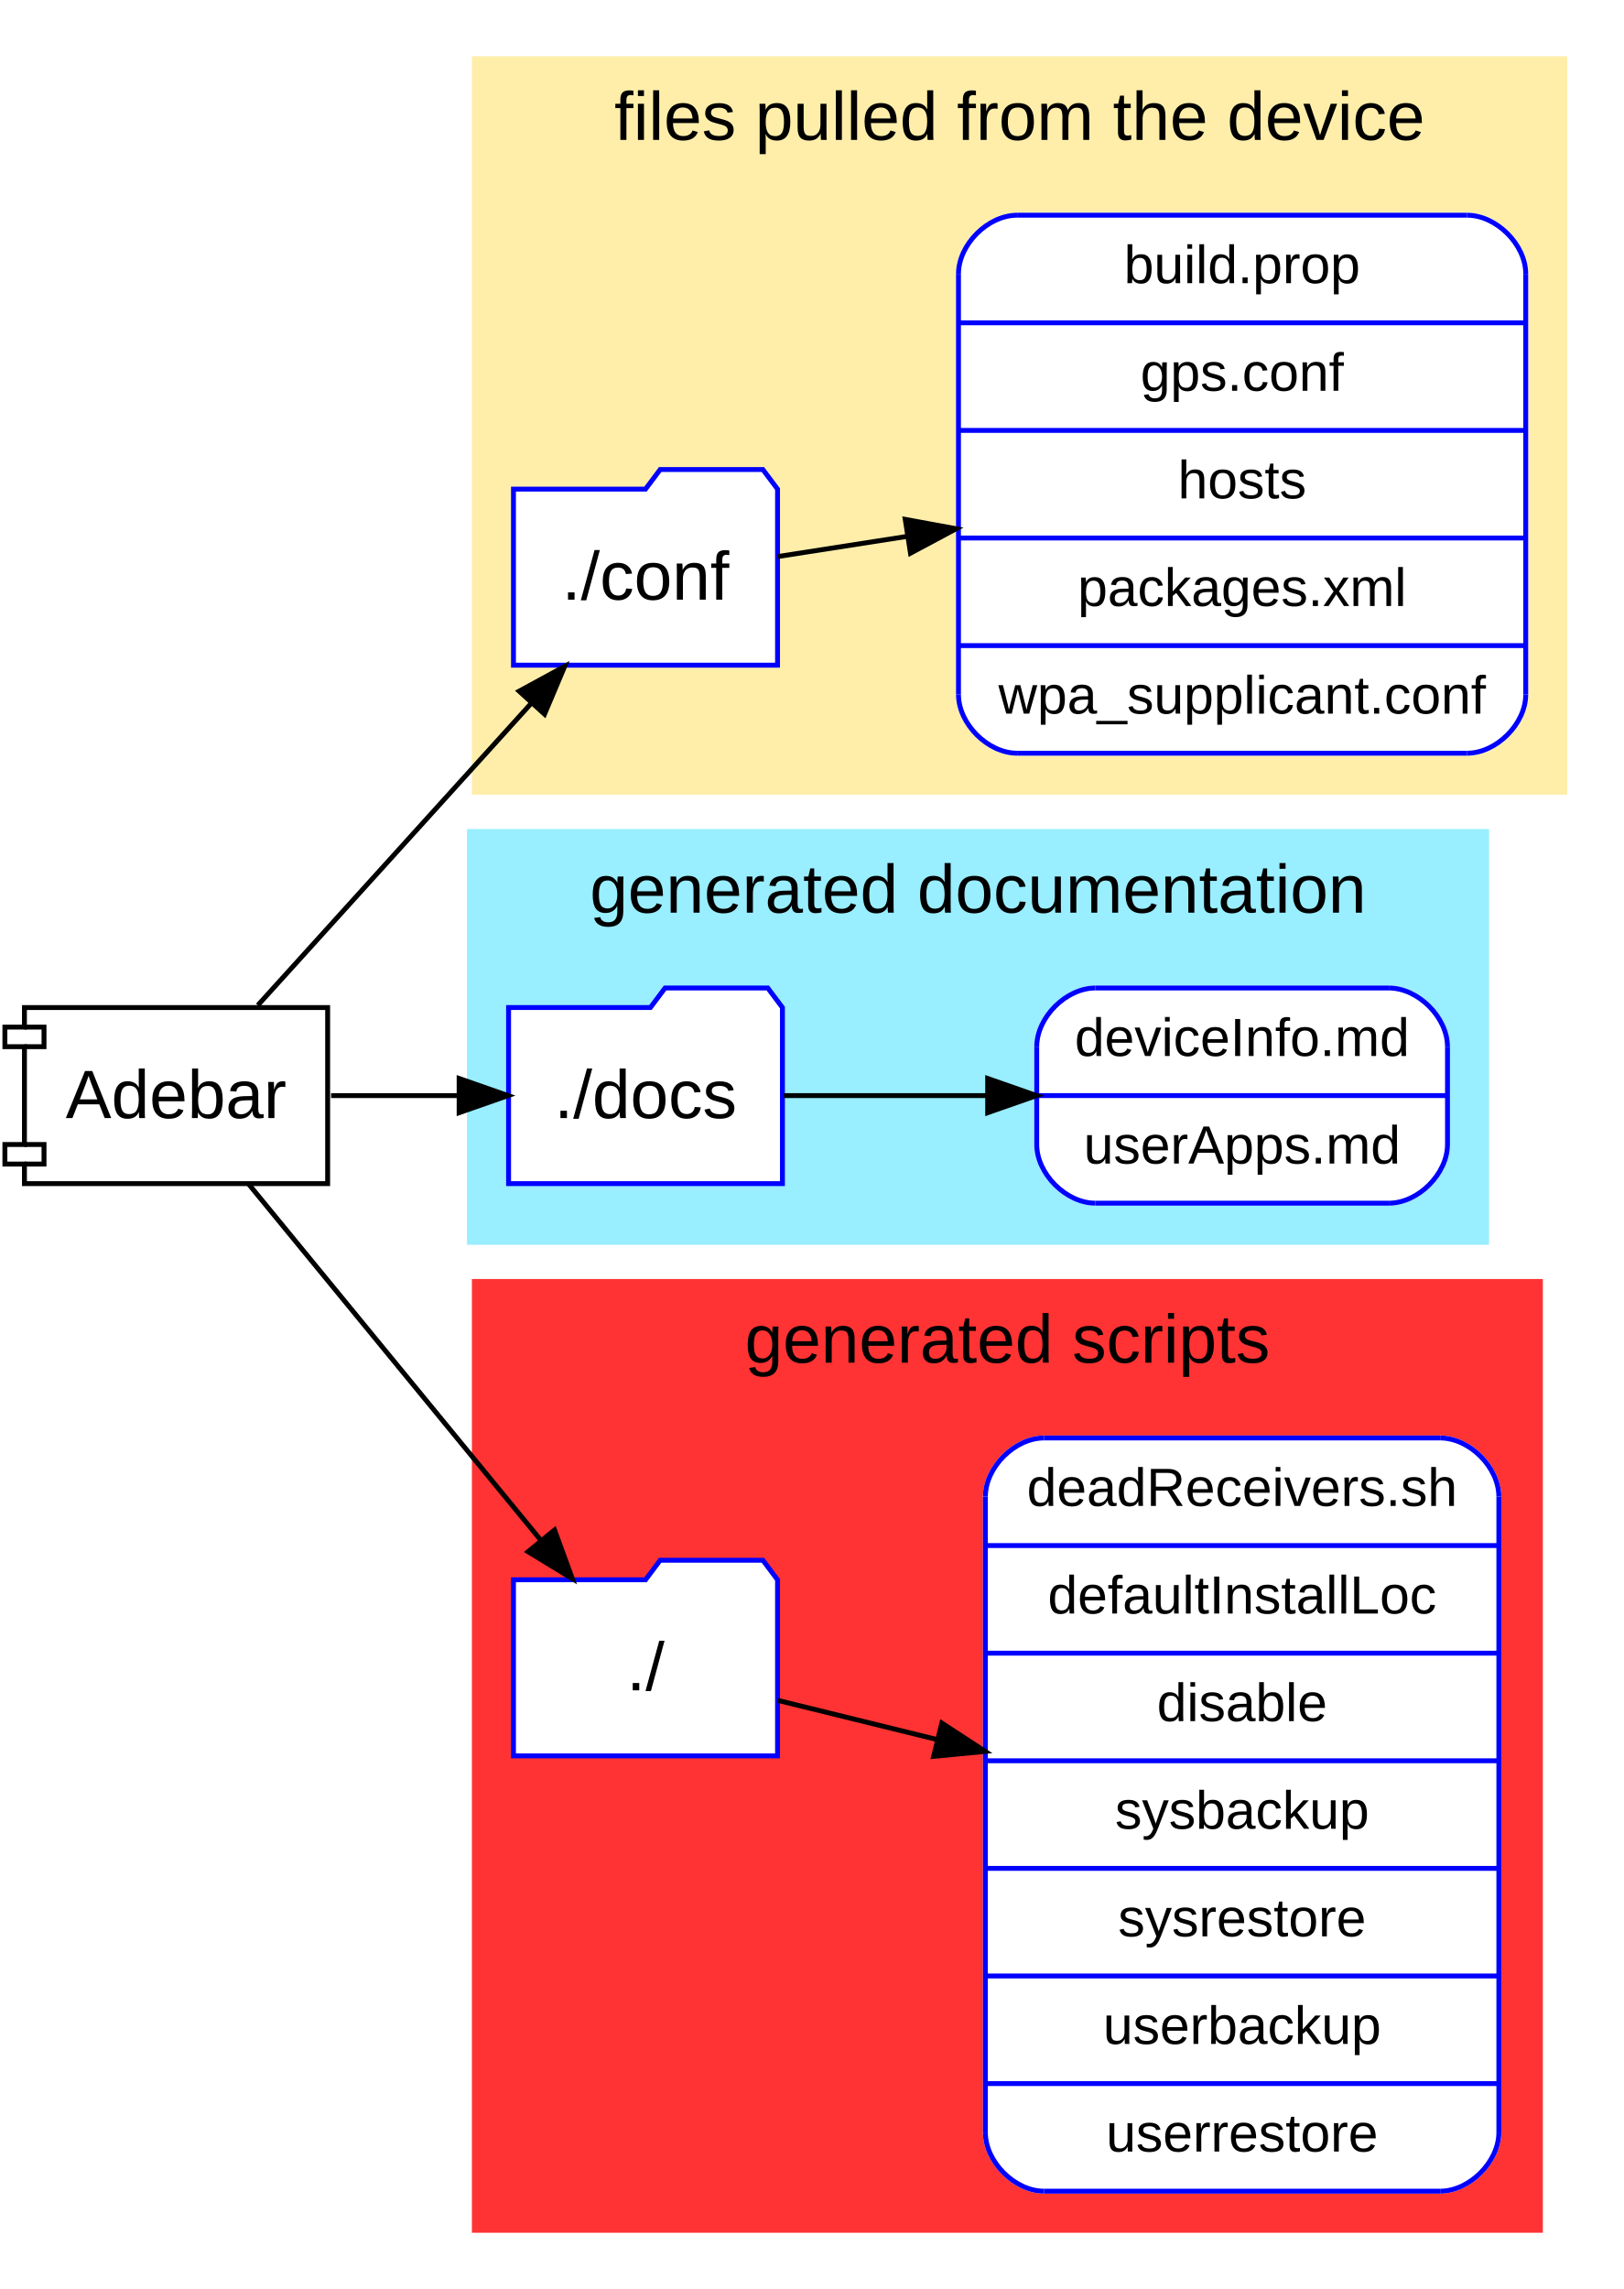
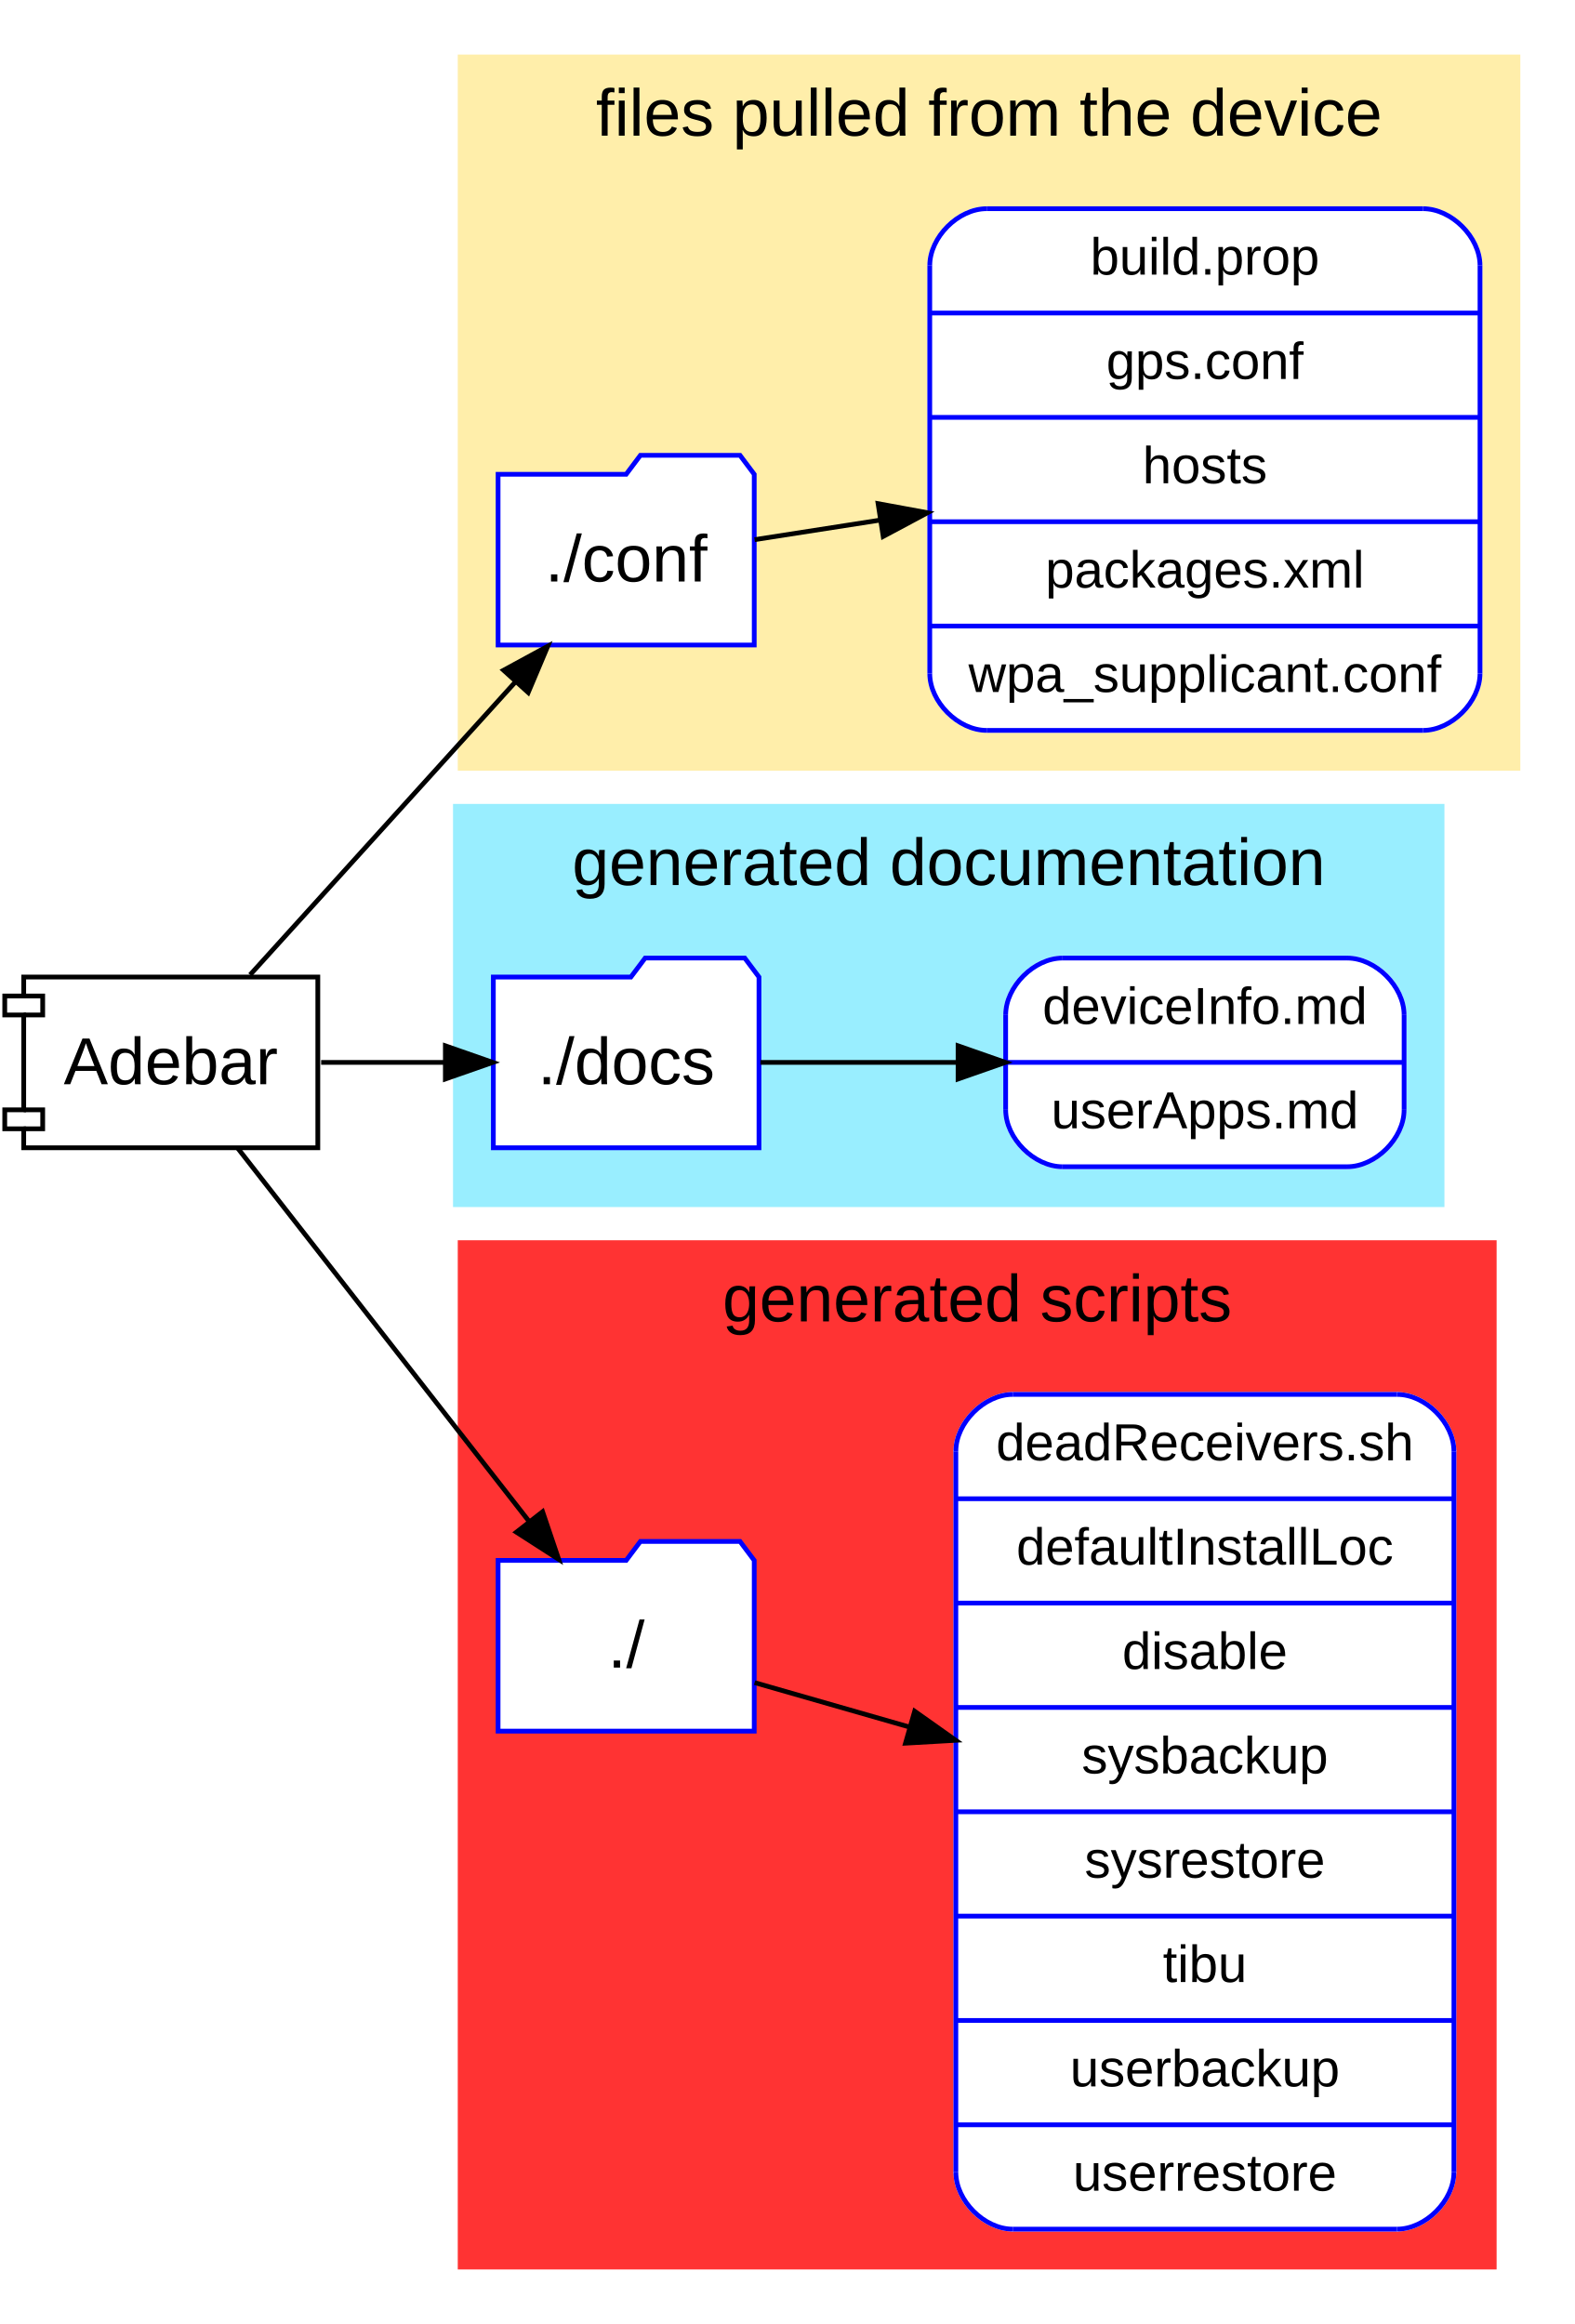
- <svg xmlns="http://www.w3.org/2000/svg" width="332pt" height="468pt" viewBox="0.00 0.00 332.00 468.00">
-   <g id="graph1" class="graph" transform="scale(1 1) rotate(0) translate(4 464)">
-     <polygon fill="white" stroke="white" points="-4,5 -4,-464 329,-464 329,5 -4,5" />
+ <svg xmlns="http://www.w3.org/2000/svg" width="332pt" height="490pt" viewBox="0.00 0.00 332.00 490.00">
+   <g id="graph1" class="graph" transform="scale(1 1) rotate(0) translate(4 486)">
+     <polygon fill="white" stroke="white" points="-4,5 -4,-486 329,-486 329,5 -4,5" />
    <g id="graph2" class="cluster">
-       <polygon fill="#ffeeaa" stroke="#ffeeaa" points="93,-302 93,-452 316,-452 316,-302 93,-302" />
-       <text text-anchor="middle" x="204.5" y="-435.4" font-family="Arial" font-size="14.00">files pulled from the device</text>
+       <polygon fill="#ffeeaa" stroke="#ffeeaa" points="93,-324 93,-474 316,-474 316,-324 93,-324" />
+       <text text-anchor="middle" x="204.5" y="-457.4" font-family="Arial" font-size="14.00">files pulled from the device</text>
    </g>
    <g id="graph3" class="cluster">
-       <polygon fill="#99eeff" stroke="#99eeff" points="92,-210 92,-294 300,-294 300,-210 92,-210" />
-       <text text-anchor="middle" x="196" y="-277.4" font-family="Arial" font-size="14.00">generated documentation</text>
+       <polygon fill="#99eeff" stroke="#99eeff" points="92,-232 92,-316 300,-316 300,-232 92,-232" />
+       <text text-anchor="middle" x="196" y="-299.4" font-family="Arial" font-size="14.00">generated documentation</text>
    </g>
    <g id="graph4" class="cluster">
-       <polygon fill="#ff3333" stroke="#ff3333" points="93,-8 93,-202 311,-202 311,-8 93,-8" />
-       <text text-anchor="middle" x="202" y="-185.4" font-family="Arial" font-size="14.00">generated scripts</text>
+       <polygon fill="#ff3333" stroke="#ff3333" points="93,-8 93,-224 311,-224 311,-8 93,-8" />
+       <text text-anchor="middle" x="202" y="-207.4" font-family="Arial" font-size="14.00">generated scripts</text>
    </g>
    <g id="node2" class="node">
-       <polygon fill="white" stroke="blue" points="155,-364 152,-368 131,-368 128,-364 101,-364 101,-328 155,-328 155,-364" />
-       <text text-anchor="middle" x="128" y="-341.4" font-family="Arial" font-size="14.00">./conf</text>
+       <polygon fill="white" stroke="blue" points="155,-386 152,-390 131,-390 128,-386 101,-386 101,-350 155,-350 155,-386" />
+       <text text-anchor="middle" x="128" y="-363.4" font-family="Arial" font-size="14.00">./conf</text>
    </g>
    <g id="node3" class="node">
-       <polygon fill="white" stroke="white" points="204,-310 296,-310 308,-322 308,-408 296,-420 204,-420 192,-408 192,-322 204,-310" />
-       <path fill="white" stroke="white" d="M296,-310C302,-310 308,-316 308,-322" />
-       <path fill="white" stroke="white" d="M308,-408C308,-414 302,-420 296,-420" />
-       <path fill="white" stroke="white" d="M204,-420C198,-420 192,-414 192,-408" />
-       <path fill="white" stroke="white" d="M192,-322C192,-316 198,-310 204,-310" />
-       <polyline fill="none" stroke="blue" points="204,-310 296,-310 " />
-       <path fill="none" stroke="blue" d="M296,-310C302,-310 308,-316 308,-322" />
-       <polyline fill="none" stroke="blue" points="308,-322 308,-408 " />
-       <path fill="none" stroke="blue" d="M308,-408C308,-414 302,-420 296,-420" />
-       <polyline fill="none" stroke="blue" points="296,-420 204,-420 " />
-       <path fill="none" stroke="blue" d="M204,-420C198,-420 192,-414 192,-408" />
-       <polyline fill="none" stroke="blue" points="192,-408 192,-322 " />
-       <path fill="none" stroke="blue" d="M192,-322C192,-316 198,-310 204,-310" />
-       <text text-anchor="middle" x="250" y="-406.1" font-family="Arial" font-size="11.00">build.prop</text>
+       <polygon fill="white" stroke="white" points="204,-332 296,-332 308,-344 308,-430 296,-442 204,-442 192,-430 192,-344 204,-332" />
+       <path fill="white" stroke="white" d="M296,-332C302,-332 308,-338 308,-344" />
+       <path fill="white" stroke="white" d="M308,-430C308,-436 302,-442 296,-442" />
+       <path fill="white" stroke="white" d="M204,-442C198,-442 192,-436 192,-430" />
+       <path fill="white" stroke="white" d="M192,-344C192,-338 198,-332 204,-332" />
+       <polyline fill="none" stroke="blue" points="204,-332 296,-332 " />
+       <path fill="none" stroke="blue" d="M296,-332C302,-332 308,-338 308,-344" />
+       <polyline fill="none" stroke="blue" points="308,-344 308,-430 " />
+       <path fill="none" stroke="blue" d="M308,-430C308,-436 302,-442 296,-442" />
+       <polyline fill="none" stroke="blue" points="296,-442 204,-442 " />
+       <path fill="none" stroke="blue" d="M204,-442C198,-442 192,-436 192,-430" />
+       <polyline fill="none" stroke="blue" points="192,-430 192,-344 " />
+       <path fill="none" stroke="blue" d="M192,-344C192,-338 198,-332 204,-332" />
+       <text text-anchor="middle" x="250" y="-428.1" font-family="Arial" font-size="11.00">build.prop</text>
+       <polyline fill="none" stroke="blue" points="192,-420 308,-420 " />
+       <text text-anchor="middle" x="250" y="-406.1" font-family="Arial" font-size="11.00">gps.conf</text>
      <polyline fill="none" stroke="blue" points="192,-398 308,-398 " />
-       <text text-anchor="middle" x="250" y="-384.1" font-family="Arial" font-size="11.00">gps.conf</text>
+       <text text-anchor="middle" x="250" y="-384.1" font-family="Arial" font-size="11.00">hosts</text>
      <polyline fill="none" stroke="blue" points="192,-376 308,-376 " />
-       <text text-anchor="middle" x="250" y="-362.1" font-family="Arial" font-size="11.00">hosts</text>
+       <text text-anchor="middle" x="250" y="-362.1" font-family="Arial" font-size="11.00">packages.xml</text>
      <polyline fill="none" stroke="blue" points="192,-354 308,-354 " />
-       <text text-anchor="middle" x="250" y="-340.1" font-family="Arial" font-size="11.00">packages.xml</text>
-       <polyline fill="none" stroke="blue" points="192,-332 308,-332 " />
-       <text text-anchor="middle" x="250" y="-318.1" font-family="Arial" font-size="11.00">wpa_supplicant.conf</text>
+       <text text-anchor="middle" x="250" y="-340.1" font-family="Arial" font-size="11.00">wpa_supplicant.conf</text>
    </g>
    <g id="edge3" class="edge">
-       <path fill="none" stroke="black" d="M155.076,-350.217C163.015,-351.453 172.078,-352.865 181.382,-354.314" />
-       <polygon fill="black" stroke="black" points="181.11,-357.813 191.529,-355.894 182.187,-350.897 181.11,-357.813" />
+       <path fill="none" stroke="black" d="M155.076,-372.217C163.015,-373.453 172.078,-374.865 181.382,-376.314" />
+       <polygon fill="black" stroke="black" points="181.11,-379.813 191.529,-377.894 182.187,-372.897 181.11,-379.813" />
    </g>
    <g id="node6" class="node">
-       <polygon fill="white" stroke="blue" points="156,-258 153,-262 132,-262 129,-258 100,-258 100,-222 156,-222 156,-258" />
-       <text text-anchor="middle" x="128" y="-235.4" font-family="Arial" font-size="14.00">./docs</text>
+       <polygon fill="white" stroke="blue" points="156,-280 153,-284 132,-284 129,-280 100,-280 100,-244 156,-244 156,-280" />
+       <text text-anchor="middle" x="128" y="-257.4" font-family="Arial" font-size="14.00">./docs</text>
    </g>
    <g id="node7" class="node">
-       <polygon fill="white" stroke="white" points="220,-218 280,-218 292,-230 292,-250 280,-262 220,-262 208,-250 208,-230 220,-218" />
-       <path fill="white" stroke="white" d="M280,-218C286,-218 292,-224 292,-230" />
-       <path fill="white" stroke="white" d="M292,-250C292,-256 286,-262 280,-262" />
-       <path fill="white" stroke="white" d="M220,-262C214,-262 208,-256 208,-250" />
-       <path fill="white" stroke="white" d="M208,-230C208,-224 214,-218 220,-218" />
-       <polyline fill="none" stroke="blue" points="220,-218 280,-218 " />
-       <path fill="none" stroke="blue" d="M280,-218C286,-218 292,-224 292,-230" />
-       <polyline fill="none" stroke="blue" points="292,-230 292,-250 " />
-       <path fill="none" stroke="blue" d="M292,-250C292,-256 286,-262 280,-262" />
-       <polyline fill="none" stroke="blue" points="280,-262 220,-262 " />
-       <path fill="none" stroke="blue" d="M220,-262C214,-262 208,-256 208,-250" />
-       <polyline fill="none" stroke="blue" points="208,-250 208,-230 " />
-       <path fill="none" stroke="blue" d="M208,-230C208,-224 214,-218 220,-218" />
-       <text text-anchor="middle" x="250" y="-248.1" font-family="Arial" font-size="11.00">deviceInfo.md</text>
-       <polyline fill="none" stroke="blue" points="208,-240 292,-240 " />
-       <text text-anchor="middle" x="250" y="-226.1" font-family="Arial" font-size="11.00">userApps.md</text>
+       <polygon fill="white" stroke="white" points="220,-240 280,-240 292,-252 292,-272 280,-284 220,-284 208,-272 208,-252 220,-240" />
+       <path fill="white" stroke="white" d="M280,-240C286,-240 292,-246 292,-252" />
+       <path fill="white" stroke="white" d="M292,-272C292,-278 286,-284 280,-284" />
+       <path fill="white" stroke="white" d="M220,-284C214,-284 208,-278 208,-272" />
+       <path fill="white" stroke="white" d="M208,-252C208,-246 214,-240 220,-240" />
+       <polyline fill="none" stroke="blue" points="220,-240 280,-240 " />
+       <path fill="none" stroke="blue" d="M280,-240C286,-240 292,-246 292,-252" />
+       <polyline fill="none" stroke="blue" points="292,-252 292,-272 " />
+       <path fill="none" stroke="blue" d="M292,-272C292,-278 286,-284 280,-284" />
+       <polyline fill="none" stroke="blue" points="280,-284 220,-284 " />
+       <path fill="none" stroke="blue" d="M220,-284C214,-284 208,-278 208,-272" />
+       <polyline fill="none" stroke="blue" points="208,-272 208,-252 " />
+       <path fill="none" stroke="blue" d="M208,-252C208,-246 214,-240 220,-240" />
+       <text text-anchor="middle" x="250" y="-270.1" font-family="Arial" font-size="11.00">deviceInfo.md</text>
+       <polyline fill="none" stroke="blue" points="208,-262 292,-262 " />
+       <text text-anchor="middle" x="250" y="-248.1" font-family="Arial" font-size="11.00">userApps.md</text>
    </g>
    <g id="edge6" class="edge">
-       <path fill="none" stroke="black" d="M156.296,-240C168.644,-240 183.53,-240 197.766,-240" />
-       <polygon fill="black" stroke="black" points="197.972,-243.5 207.972,-240 197.972,-236.5 197.972,-243.5" />
+       <path fill="none" stroke="black" d="M156.296,-262C168.644,-262 183.53,-262 197.766,-262" />
+       <polygon fill="black" stroke="black" points="197.972,-265.5 207.972,-262 197.972,-258.5 197.972,-265.5" />
    </g>
    <g id="node10" class="node">
-       <polygon fill="white" stroke="blue" points="155,-141 152,-145 131,-145 128,-141 101,-141 101,-105 155,-105 155,-141" />
-       <text text-anchor="middle" x="128" y="-118.4" font-family="Arial" font-size="14.00">./</text>
+       <polygon fill="white" stroke="blue" points="155,-157 152,-161 131,-161 128,-157 101,-157 101,-121 155,-121 155,-157" />
+       <text text-anchor="middle" x="128" y="-134.4" font-family="Arial" font-size="14.00">./</text>
    </g>
    <g id="node11" class="node">
-       <polygon fill="white" stroke="white" points="209.5,-16 290.5,-16 302.5,-28 302.5,-158 290.5,-170 209.5,-170 197.5,-158 197.5,-28 209.5,-16" />
+       <polygon fill="white" stroke="white" points="209.5,-16 290.5,-16 302.5,-28 302.5,-180 290.5,-192 209.5,-192 197.5,-180 197.5,-28 209.5,-16" />
      <path fill="white" stroke="white" d="M290.5,-16C296.5,-16 302.5,-22 302.5,-28" />
-       <path fill="white" stroke="white" d="M302.5,-158C302.5,-164 296.5,-170 290.5,-170" />
-       <path fill="white" stroke="white" d="M209.5,-170C203.5,-170 197.5,-164 197.5,-158" />
+       <path fill="white" stroke="white" d="M302.5,-180C302.5,-186 296.5,-192 290.5,-192" />
+       <path fill="white" stroke="white" d="M209.5,-192C203.5,-192 197.5,-186 197.5,-180" />
      <path fill="white" stroke="white" d="M197.5,-28C197.5,-22 203.5,-16 209.5,-16" />
      <polyline fill="none" stroke="blue" points="209.5,-16 290.5,-16 " />
      <path fill="none" stroke="blue" d="M290.5,-16C296.5,-16 302.5,-22 302.5,-28" />
-       <polyline fill="none" stroke="blue" points="302.5,-28 302.5,-158 " />
-       <path fill="none" stroke="blue" d="M302.5,-158C302.5,-164 296.5,-170 290.5,-170" />
-       <polyline fill="none" stroke="blue" points="290.5,-170 209.5,-170 " />
-       <path fill="none" stroke="blue" d="M209.5,-170C203.5,-170 197.5,-164 197.5,-158" />
-       <polyline fill="none" stroke="blue" points="197.5,-158 197.5,-28 " />
+       <polyline fill="none" stroke="blue" points="302.5,-28 302.5,-180 " />
+       <path fill="none" stroke="blue" d="M302.5,-180C302.5,-186 296.5,-192 290.5,-192" />
+       <polyline fill="none" stroke="blue" points="290.5,-192 209.5,-192 " />
+       <path fill="none" stroke="blue" d="M209.5,-192C203.5,-192 197.5,-186 197.5,-180" />
+       <polyline fill="none" stroke="blue" points="197.5,-180 197.5,-28 " />
      <path fill="none" stroke="blue" d="M197.5,-28C197.5,-22 203.5,-16 209.5,-16" />
-       <text text-anchor="middle" x="250" y="-156.1" font-family="Arial" font-size="11.00">deadReceivers.sh</text>
+       <text text-anchor="middle" x="250" y="-178.1" font-family="Arial" font-size="11.00">deadReceivers.sh</text>
+       <polyline fill="none" stroke="blue" points="197.5,-170 302.5,-170 " />
+       <text text-anchor="middle" x="250" y="-156.1" font-family="Arial" font-size="11.00">defaultInstallLoc</text>
      <polyline fill="none" stroke="blue" points="197.5,-148 302.5,-148 " />
-       <text text-anchor="middle" x="250" y="-134.1" font-family="Arial" font-size="11.00">defaultInstallLoc</text>
+       <text text-anchor="middle" x="250" y="-134.1" font-family="Arial" font-size="11.00">disable</text>
      <polyline fill="none" stroke="blue" points="197.5,-126 302.5,-126 " />
-       <text text-anchor="middle" x="250" y="-112.1" font-family="Arial" font-size="11.00">disable</text>
+       <text text-anchor="middle" x="250" y="-112.1" font-family="Arial" font-size="11.00">sysbackup</text>
      <polyline fill="none" stroke="blue" points="197.5,-104 302.5,-104 " />
-       <text text-anchor="middle" x="250" y="-90.1" font-family="Arial" font-size="11.00">sysbackup</text>
+       <text text-anchor="middle" x="250" y="-90.1" font-family="Arial" font-size="11.00">sysrestore</text>
      <polyline fill="none" stroke="blue" points="197.5,-82 302.5,-82 " />
-       <text text-anchor="middle" x="250" y="-68.1" font-family="Arial" font-size="11.00">sysrestore</text>
+       <text text-anchor="middle" x="250" y="-68.1" font-family="Arial" font-size="11.00">tibu</text>
      <polyline fill="none" stroke="blue" points="197.5,-60 302.5,-60 " />
      <text text-anchor="middle" x="250" y="-46.1" font-family="Arial" font-size="11.00">userbackup</text>
      <polyline fill="none" stroke="blue" points="197.5,-38 302.5,-38 " />
      <text text-anchor="middle" x="250" y="-24.1" font-family="Arial" font-size="11.00">userrestore</text>
    </g>
    <g id="edge9" class="edge">
-       <path fill="none" stroke="black" d="M155.076,-116.342C164.74,-113.966 176.071,-111.179 187.472,-108.376" />
-       <polygon fill="black" stroke="black" points="188.595,-111.704 197.47,-105.917 186.923,-104.906 188.595,-111.704" />
+       <path fill="none" stroke="black" d="M155.076,-131.232C164.838,-128.432 176.3,-125.144 187.818,-121.839" />
+       <polygon fill="black" stroke="black" points="188.823,-125.192 197.47,-119.07 186.892,-118.463 188.823,-125.192" />
    </g>
    <g id="node13" class="node">
-       <polygon fill="none" stroke="black" points="63,-258 1,-258 1,-254 -3,-254 -3,-250 1,-250 1,-230 -3,-230 -3,-226 1,-226 1,-222 63,-222 63,-258" />
-       <polyline fill="none" stroke="black" points="1,-254 5,-254 5,-250 1,-250 " />
-       <polyline fill="none" stroke="black" points="1,-230 5,-230 5,-226 1,-226 " />
-       <text text-anchor="middle" x="32" y="-235.4" font-family="Arial" font-size="14.00">Adebar</text>
+       <polygon fill="none" stroke="black" points="63,-280 1,-280 1,-276 -3,-276 -3,-272 1,-272 1,-252 -3,-252 -3,-248 1,-248 1,-244 63,-244 63,-280" />
+       <polyline fill="none" stroke="black" points="1,-276 5,-276 5,-272 1,-272 " />
+       <polyline fill="none" stroke="black" points="1,-252 5,-252 5,-248 1,-248 " />
+       <text text-anchor="middle" x="32" y="-257.4" font-family="Arial" font-size="14.00">Adebar</text>
    </g>
    <g id="edge11" class="edge">
-       <path fill="none" stroke="black" d="M48.722,-258.464C64.208,-275.563 87.389,-301.158 104.689,-320.261" />
-       <polygon fill="black" stroke="black" points="102.163,-322.685 111.47,-327.748 107.351,-317.986 102.163,-322.685" />
+       <path fill="none" stroke="black" d="M48.722,-280.464C64.208,-297.563 87.389,-323.158 104.689,-342.261" />
+       <polygon fill="black" stroke="black" points="102.163,-344.685 111.47,-349.748 107.351,-339.986 102.163,-344.685" />
    </g>
    <g id="edge13" class="edge">
-       <path fill="none" stroke="black" d="M63.7,-240C72.009,-240 81.058,-240 89.673,-240" />
-       <polygon fill="black" stroke="black" points="89.887,-243.5 99.887,-240 89.887,-236.5 89.887,-243.5" />
+       <path fill="none" stroke="black" d="M63.7,-262C72.009,-262 81.058,-262 89.673,-262" />
+       <polygon fill="black" stroke="black" points="89.887,-265.5 99.887,-262 89.887,-258.5 89.887,-265.5" />
    </g>
    <g id="edge15" class="edge">
-       <path fill="none" stroke="black" d="M46.79,-221.975C62.739,-202.536 88.285,-171.402 106.464,-149.247" />
-       <polygon fill="black" stroke="black" points="109.398,-151.189 113.035,-141.238 103.986,-146.749 109.398,-151.189" />
+       <path fill="none" stroke="black" d="M46.165,-243.851C62.401,-223.048 89.146,-188.782 107.618,-165.114" />
+       <polygon fill="black" stroke="black" points="110.383,-167.26 113.777,-157.224 104.865,-162.953 110.383,-167.26" />
    </g>
  </g>
</svg>
